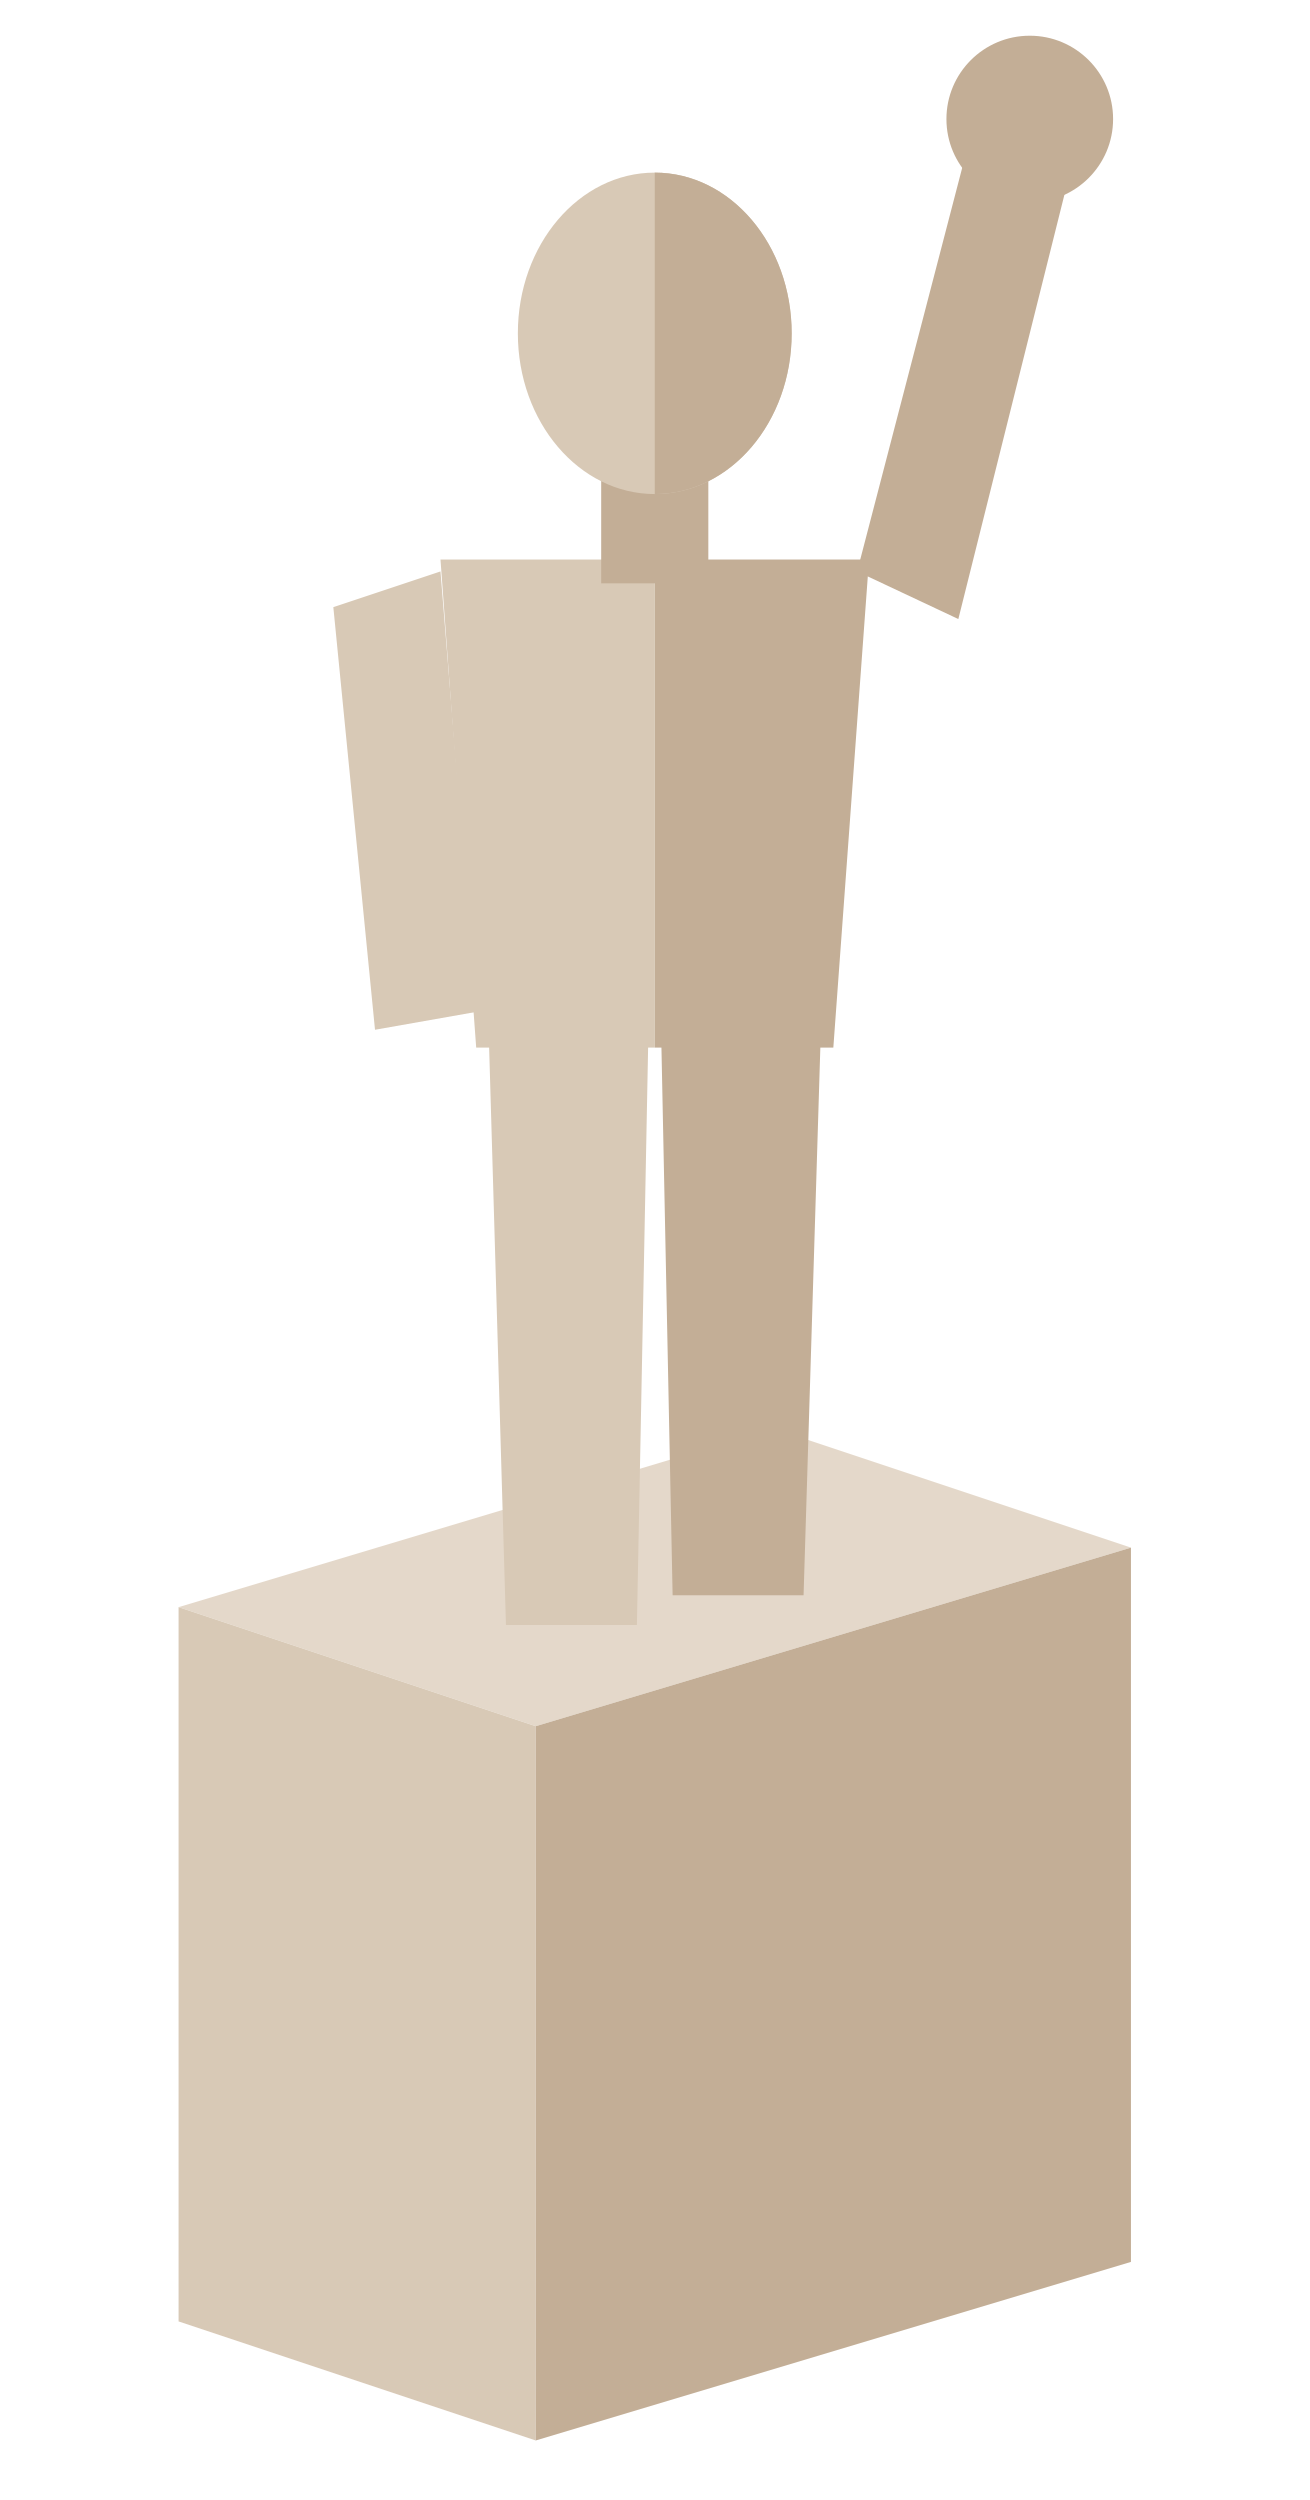
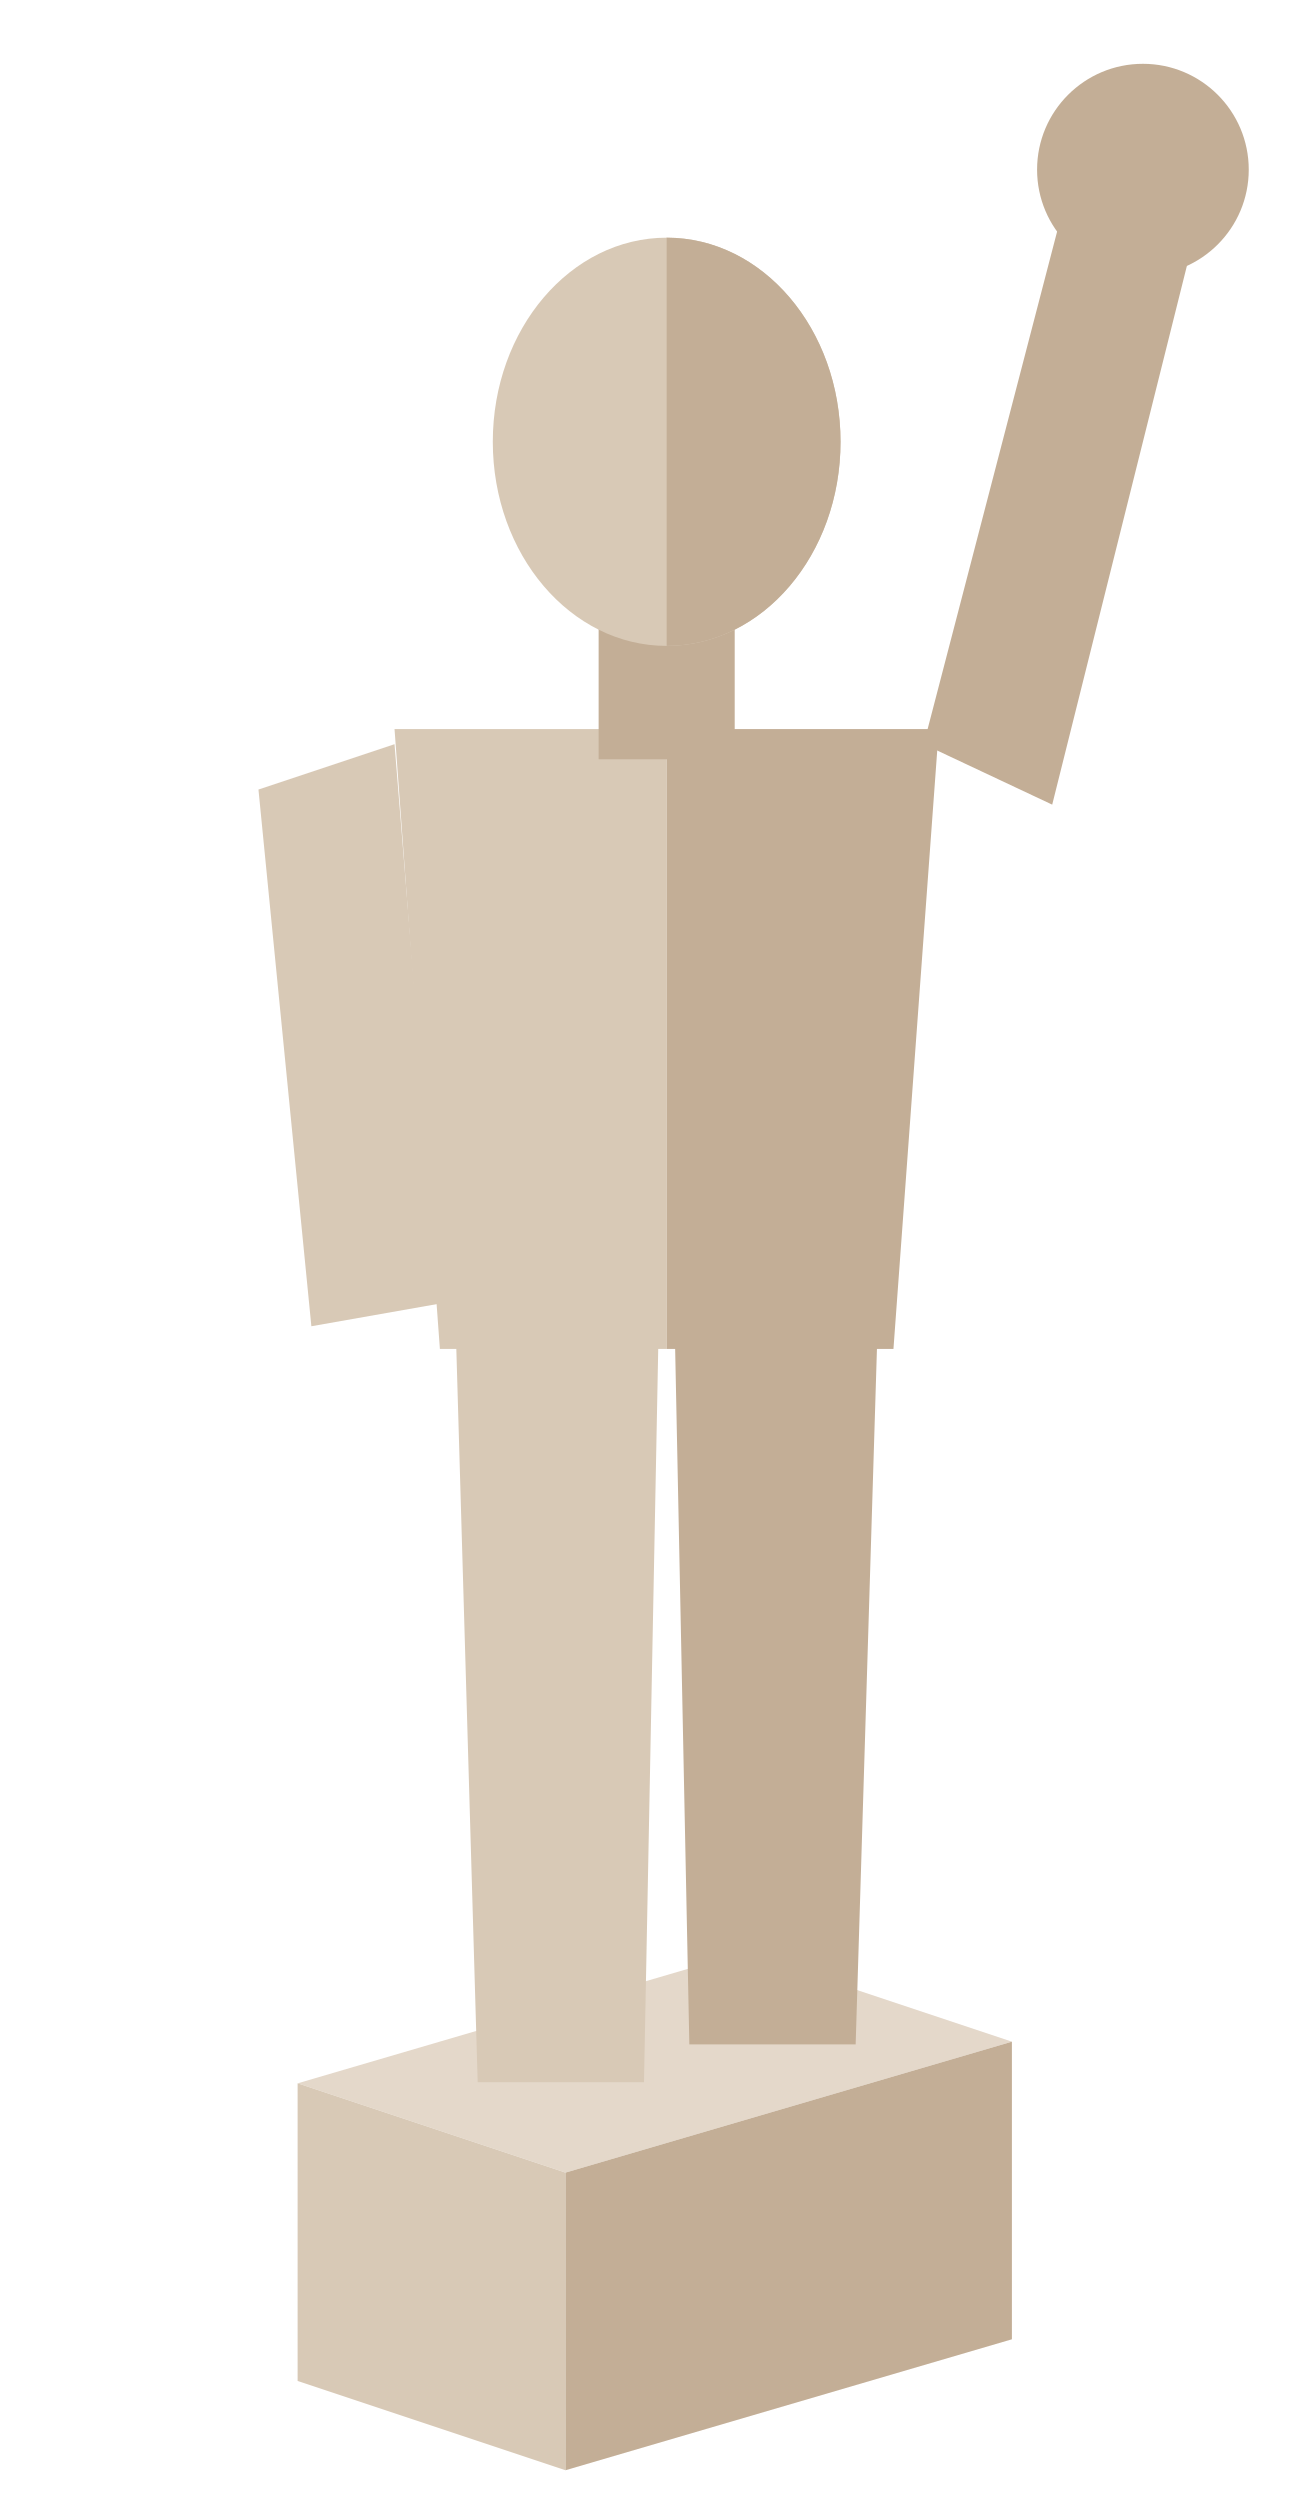
<svg xmlns="http://www.w3.org/2000/svg" width="22" height="42" viewBox="0 0 22 42">
-   <path fill="#e4d8ca" d="M3 27 13 24 19 26 9 29Z" />
-   <path fill="#d8c9b6" d="M3 27 9 29V41L3 39Z" />
-   <path fill="#c3ae96" d="M9 29 19 26V38L9 41Z" />
-   <path fill="#d8c9b6" d="M8.2 17H10.9L10.7 27.3H8.5Z" />
-   <path fill="#c3ae96" d="M11.1 17H13.8L13.5 26.8H11.3Z" />
-   <path fill="#d8c9b6" d="M5.6 10.2 7.4 9.6 8 17 6.3 17.3Z" />
-   <path fill="#c3ae96" d="M14.4 9.6 16.1 10.4 18 2.8 16.3 2.3Z" />
-   <circle cx="17.3" cy="2" r="1.4" fill="#c3ae96" />
-   <path fill="#d8c9b6" d="M7.4 9.4H11V17.6H8Z" />
-   <path fill="#c3ae96" d="M11 9.4H14.6L14 17.6H11Z" />
-   <path fill="#c3ae96" d="M10.1 7.6H11.9V9.8H10.1Z" />
-   <ellipse cx="11" cy="5.6" rx="2.3" ry="2.7" fill="#d8c9b6" />
-   <path fill="#c3ae96" d="M11 2.9A2.3 2.7 0 0 1 11 8.3Z" />
+   <path fill="#e4d8ca" d="M5 35 12.5 32.8 17 34.3 9.5 36.5Z" />
+   <path fill="#d8c9b6" d="M5 35 9.5 36.5V41.5L5 40Z" />
+   <path fill="#c3ae96" d="M9.5 36.5 17 34.3V39.3L9.5 41.5Z" />
+   <g transform="translate(-2.77 0.31) scale(1.27)">
+     <path fill="#d8c9b6" d="M8.2 17H10.9L10.7 27.3H8.5Z" />
+     <path fill="#c3ae96" d="M11.1 17H13.8L13.5 26.8H11.3Z" />
+     <path fill="#d8c9b6" d="M5.6 10.2 7.4 9.6 8 17 6.3 17.3Z" />
+     <path fill="#c3ae96" d="M14.4 9.6 16.1 10.4 18 2.8 16.3 2.3Z" />
+     <circle cx="17.3" cy="2" r="1.4" fill="#c3ae96" />
+     <path fill="#d8c9b6" d="M7.4 9.4H11V17.6H8Z" />
+     <path fill="#c3ae96" d="M11 9.4H14.6L14 17.6H11Z" />
+     <path fill="#c3ae96" d="M10.1 7.6H11.9V9.8H10.1Z" />
+     <ellipse cx="11" cy="5.6" rx="2.3" ry="2.7" fill="#d8c9b6" />
+     <path fill="#c3ae96" d="M11 2.9A2.3 2.7 0 0 1 11 8.3Z" />
+   </g>
</svg>
